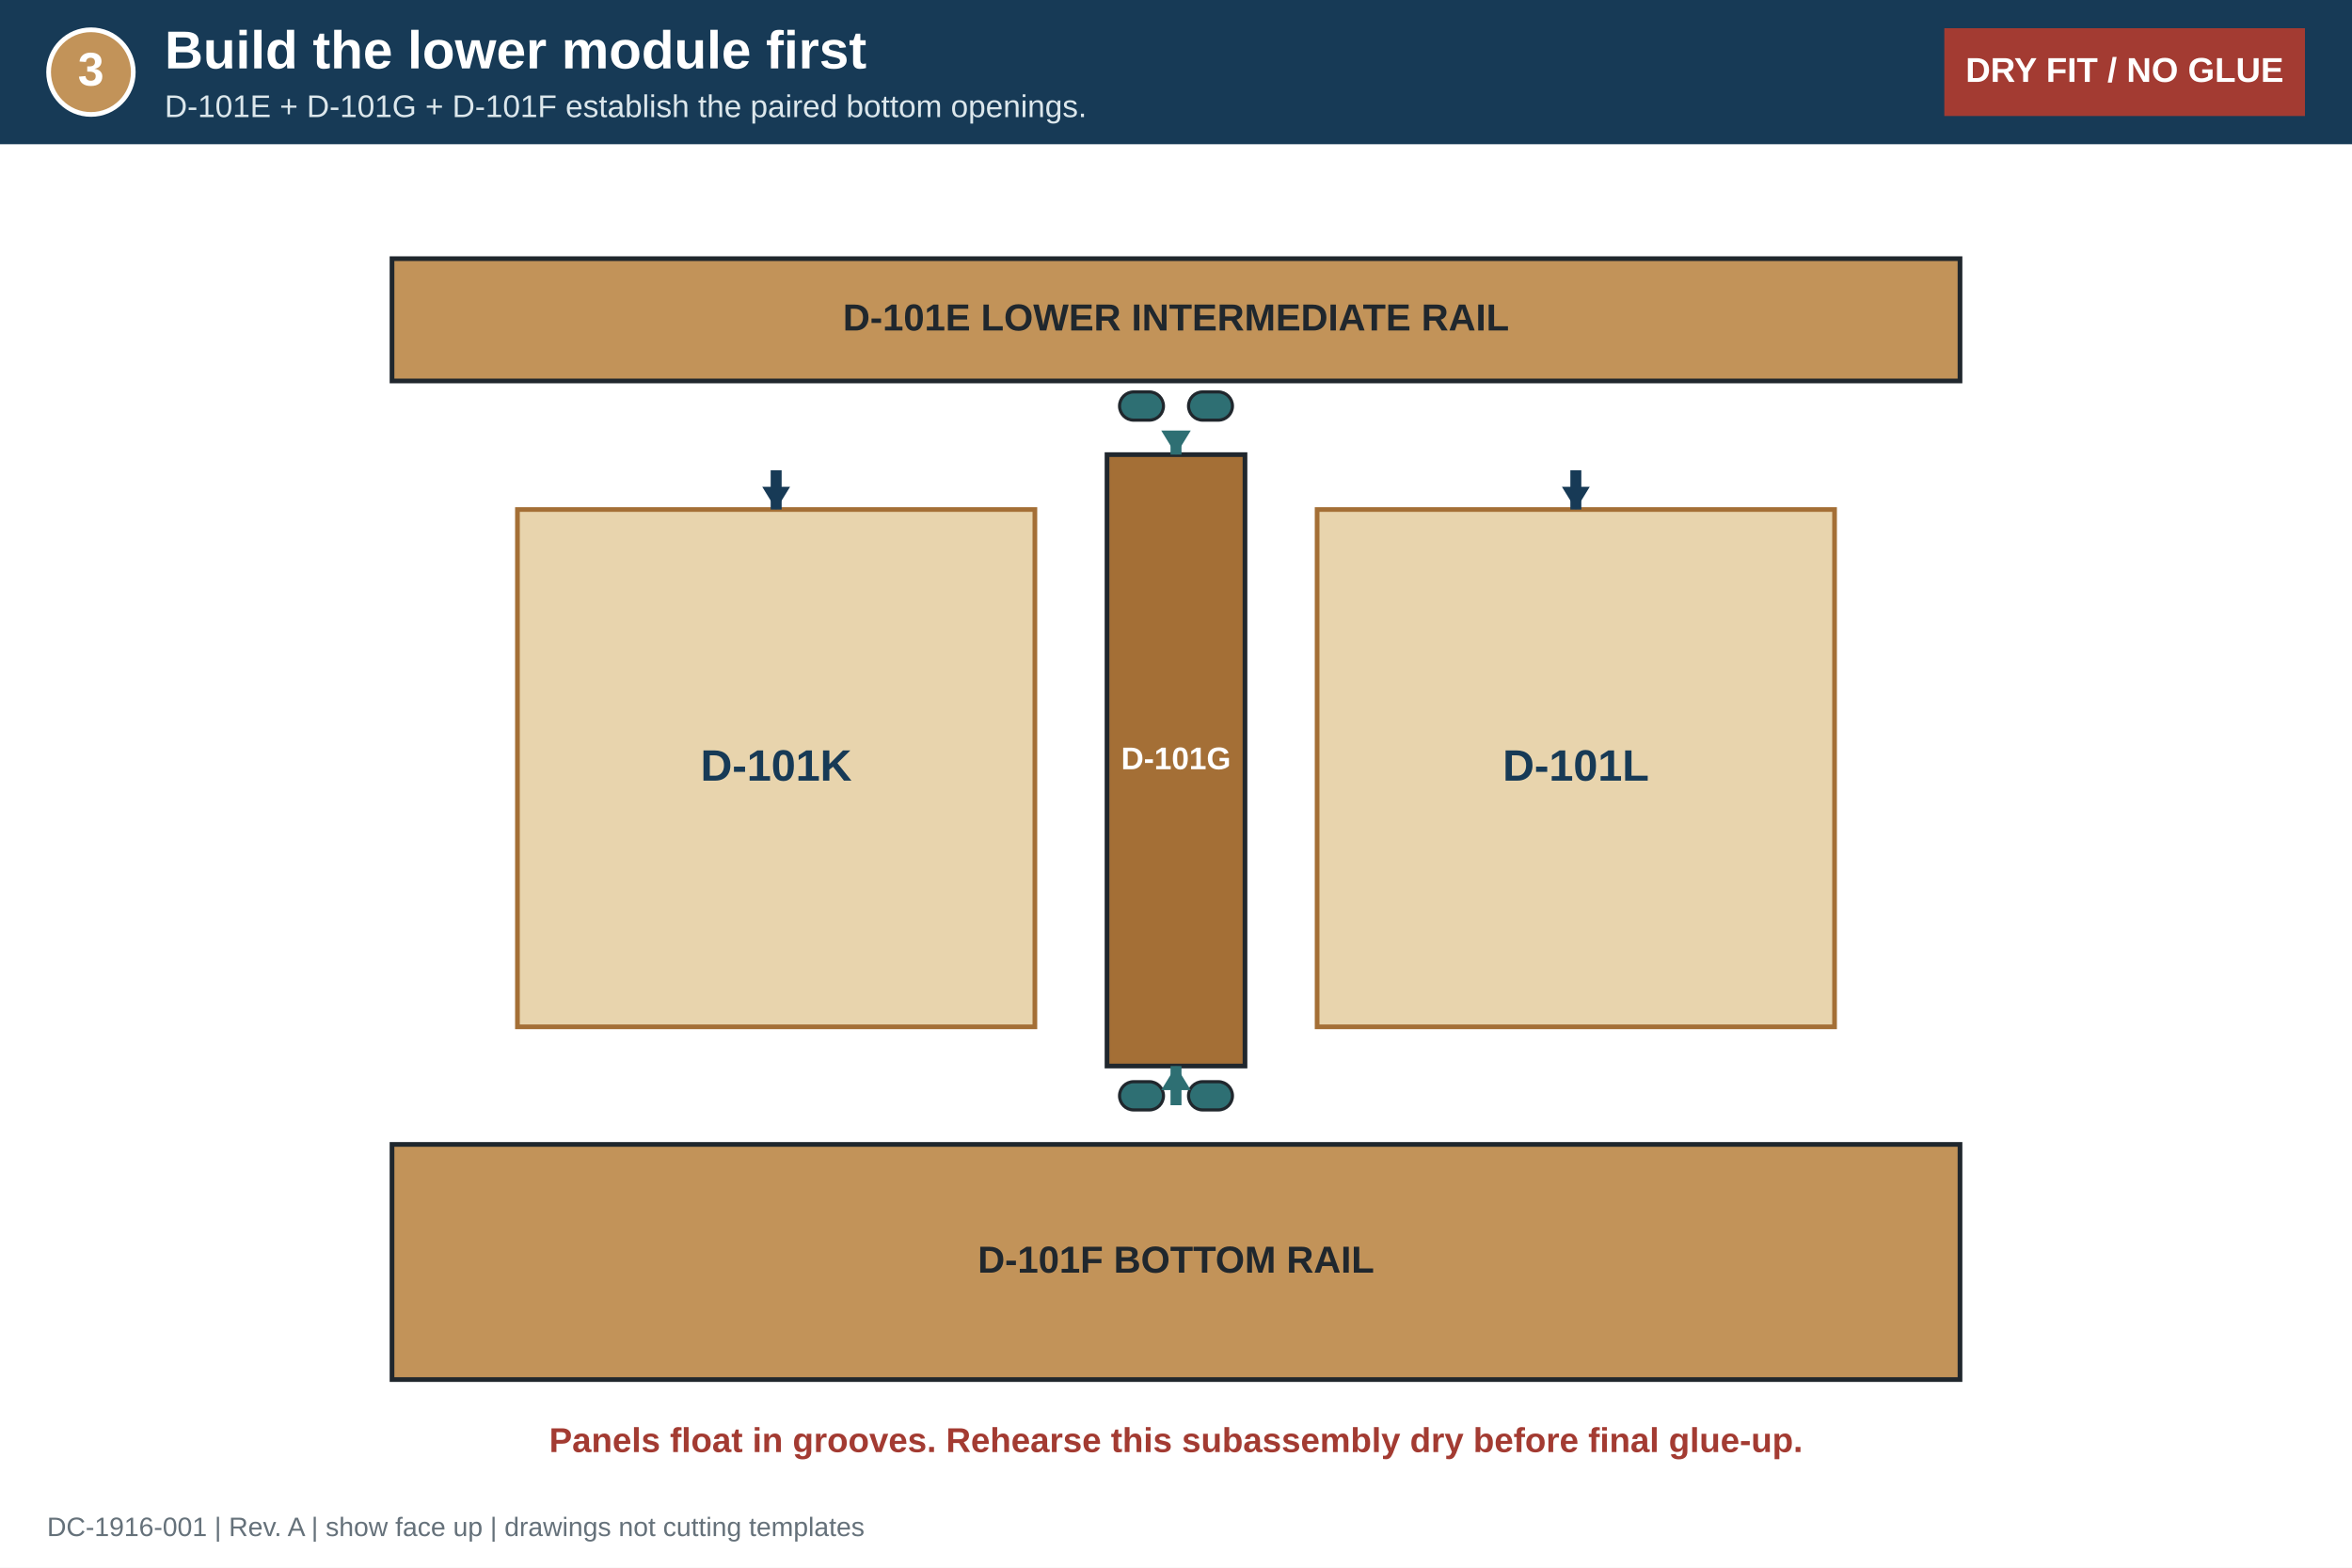
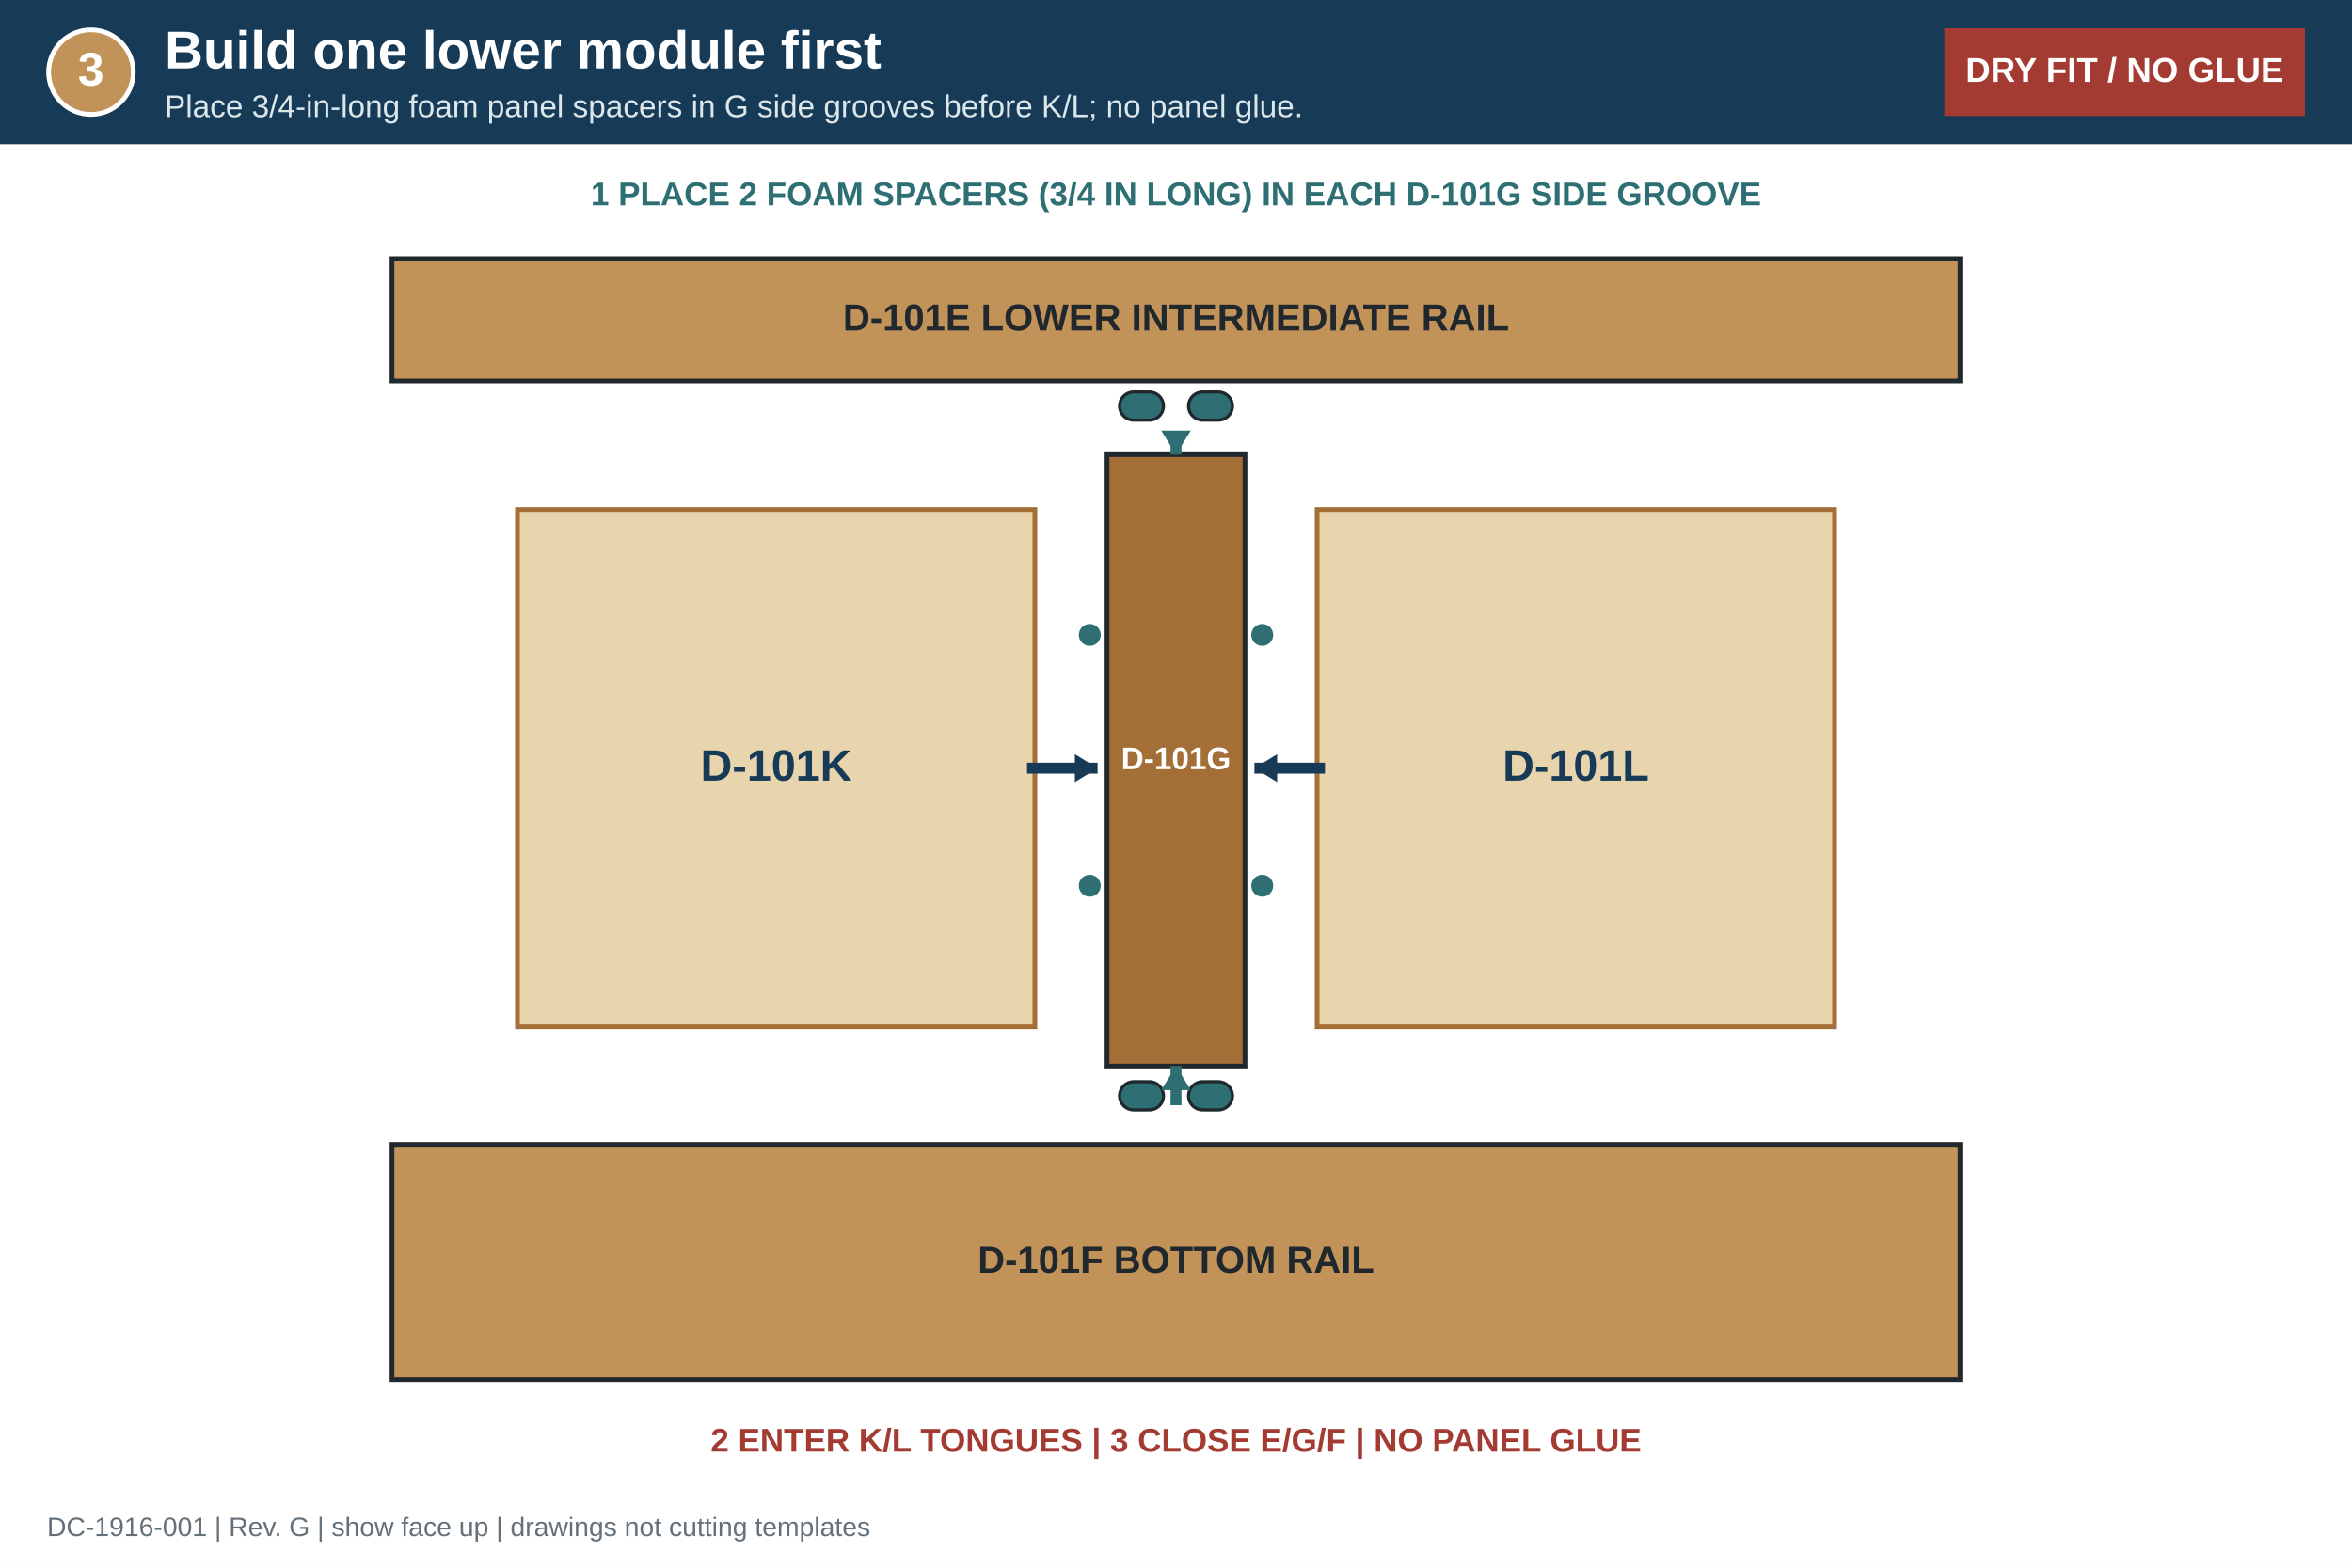
<svg xmlns="http://www.w3.org/2000/svg" width="1500" height="1000" viewBox="0 0 1500 1000">
  <rect width="1500" height="1000" fill="white" />
  <rect x="0" y="0" width="1500" height="92" fill="#173A56" stroke="#173A56" stroke-width="0" />
  <circle cx="58" cy="46" r="27" fill="#C29359" stroke="white" stroke-width="3" />
  <text x="58" y="46" fill="white" font-family="Arial,Helvetica,sans-serif" font-size="30" font-weight="700" text-anchor="middle" dominant-baseline="middle">3</text>
-   <text x="105" y="34" fill="white" font-family="Arial,Helvetica,sans-serif" font-size="34" font-weight="700" text-anchor="start" dominant-baseline="middle">Build the lower module first</text>
-   <text x="105" y="69" fill="#DCE7EC" font-family="Arial,Helvetica,sans-serif" font-size="20" font-weight="400" text-anchor="start" dominant-baseline="middle">D-101E + D-101G + D-101F establish the paired bottom openings.</text>
+   <text x="105" y="34" fill="white" font-family="Arial,Helvetica,sans-serif" font-size="34" font-weight="700" text-anchor="start" dominant-baseline="middle">Build one lower module first</text>
+   <text x="105" y="69" fill="#DCE7EC" font-family="Arial,Helvetica,sans-serif" font-size="20" font-weight="400" text-anchor="start" dominant-baseline="middle">Place 3/4-in-long foam panel spacers in G side grooves before K/L; no panel glue.</text>
  <rect x="1240" y="18" width="230" height="56" fill="#A33B32" stroke="#A33B32" stroke-width="0" />
  <text x="1355" y="46" fill="white" font-family="Arial,Helvetica,sans-serif" font-size="22" font-weight="700" text-anchor="middle" dominant-baseline="middle">DRY FIT / NO GLUE</text>
-   <text x="30" y="975" fill="#65717A" font-family="Arial,Helvetica,sans-serif" font-size="17" font-weight="400" text-anchor="start" dominant-baseline="middle">DC-1916-001 | Rev. A | show face up | drawings not cutting templates</text>
+   <text x="30" y="975" fill="#65717A" font-family="Arial,Helvetica,sans-serif" font-size="17" font-weight="400" text-anchor="start" dominant-baseline="middle">DC-1916-001 | Rev. G | show face up | drawings not cutting templates</text>
  <rect x="250" y="165" width="1000" height="78" fill="#C29359" stroke="#20272D" stroke-width="3" />
  <text x="750" y="204" fill="#20272D" font-family="Arial,Helvetica,sans-serif" font-size="24" font-weight="700" text-anchor="middle" dominant-baseline="middle">D-101E  LOWER INTERMEDIATE RAIL</text>
  <rect x="250" y="730" width="1000" height="150" fill="#C29359" stroke="#20272D" stroke-width="3" />
  <text x="750" y="805" fill="#20272D" font-family="Arial,Helvetica,sans-serif" font-size="24" font-weight="700" text-anchor="middle" dominant-baseline="middle">D-101F  BOTTOM RAIL</text>
  <rect x="706" y="290" width="88" height="390" fill="#A46F36" stroke="#20272D" stroke-width="3" />
  <text x="750" y="485" fill="white" font-family="Arial,Helvetica,sans-serif" font-size="20" font-weight="700" text-anchor="middle" dominant-baseline="middle">D-101G</text>
+   <circle cx="695" cy="405" r="8" fill="#2E6F73" stroke="white" stroke-width="2" />
+   <circle cx="805" cy="405" r="8" fill="#2E6F73" stroke="white" stroke-width="2" />
+   <circle cx="695" cy="565" r="8" fill="#2E6F73" stroke="white" stroke-width="2" />
+   <circle cx="805" cy="565" r="8" fill="#2E6F73" stroke="white" stroke-width="2" />
  <rect x="714" y="250" width="28" height="18" rx="9.0" fill="#2E6F73" stroke="#20272D" stroke-width="2" />
  <rect x="714" y="690" width="28" height="18" rx="9.0" fill="#2E6F73" stroke="#20272D" stroke-width="2" />
  <rect x="758" y="250" width="28" height="18" rx="9.0" fill="#2E6F73" stroke="#20272D" stroke-width="2" />
  <rect x="758" y="690" width="28" height="18" rx="9.0" fill="#2E6F73" stroke="#20272D" stroke-width="2" />
  <polyline points="750,275 750,290" fill="none" stroke="#2E6F73" stroke-width="7" stroke-linejoin="round" />
  <polygon points="750,290 740.592,274.655 759.408,274.655" fill="#2E6F73" />
  <polyline points="750,705 750,680" fill="none" stroke="#2E6F73" stroke-width="7" stroke-linejoin="round" />
  <polygon points="750,680 759.408,695.345 740.592,695.345" fill="#2E6F73" />
  <rect x="330" y="325" width="330" height="330" fill="#E8D4AD" stroke="#A46F36" stroke-width="3" />
  <text x="495" y="490" fill="#173A56" font-family="Arial,Helvetica,sans-serif" font-size="28" font-weight="700" text-anchor="middle" dominant-baseline="middle">D-101K</text>
  <rect x="840" y="325" width="330" height="330" fill="#E8D4AD" stroke="#A46F36" stroke-width="3" />
  <text x="1005" y="490" fill="#173A56" font-family="Arial,Helvetica,sans-serif" font-size="28" font-weight="700" text-anchor="middle" dominant-baseline="middle">D-101L</text>
-   <polyline points="495,300 495,325" fill="none" stroke="#173A56" stroke-width="7" stroke-linejoin="round" />
-   <polygon points="495,325 486.114,310.507 503.886,310.507" fill="#173A56" />
-   <polyline points="1005,300 1005,325" fill="none" stroke="#173A56" stroke-width="7" stroke-linejoin="round" />
-   <polygon points="1005,325 996.114,310.507 1013.886,310.507" fill="#173A56" />
-   <text x="750" y="920" fill="#A33B32" font-family="Arial,Helvetica,sans-serif" font-size="22" font-weight="700" text-anchor="middle" dominant-baseline="middle">Panels float in grooves. Rehearse this subassembly dry before final glue-up.</text>
+   <polyline points="655,490 700,490" fill="none" stroke="#173A56" stroke-width="7" stroke-linejoin="round" />
+   <polygon points="700,490 685.507,498.886 685.507,481.114" fill="#173A56" />
+   <polyline points="845,490 800,490" fill="none" stroke="#173A56" stroke-width="7" stroke-linejoin="round" />
+   <polygon points="800,490 814.493,481.114 814.493,498.886" fill="#173A56" />
+   <text x="750" y="125" fill="#2E6F73" font-family="Arial,Helvetica,sans-serif" font-size="21" font-weight="700" text-anchor="middle" dominant-baseline="middle">1  PLACE 2 FOAM SPACERS (3/4 IN LONG) IN EACH D-101G SIDE GROOVE</text>
+   <text x="750" y="920" fill="#A33B32" font-family="Arial,Helvetica,sans-serif" font-size="21" font-weight="700" text-anchor="middle" dominant-baseline="middle">2  ENTER K/L TONGUES  |  3  CLOSE E/G/F  |  NO PANEL GLUE</text>
</svg>
